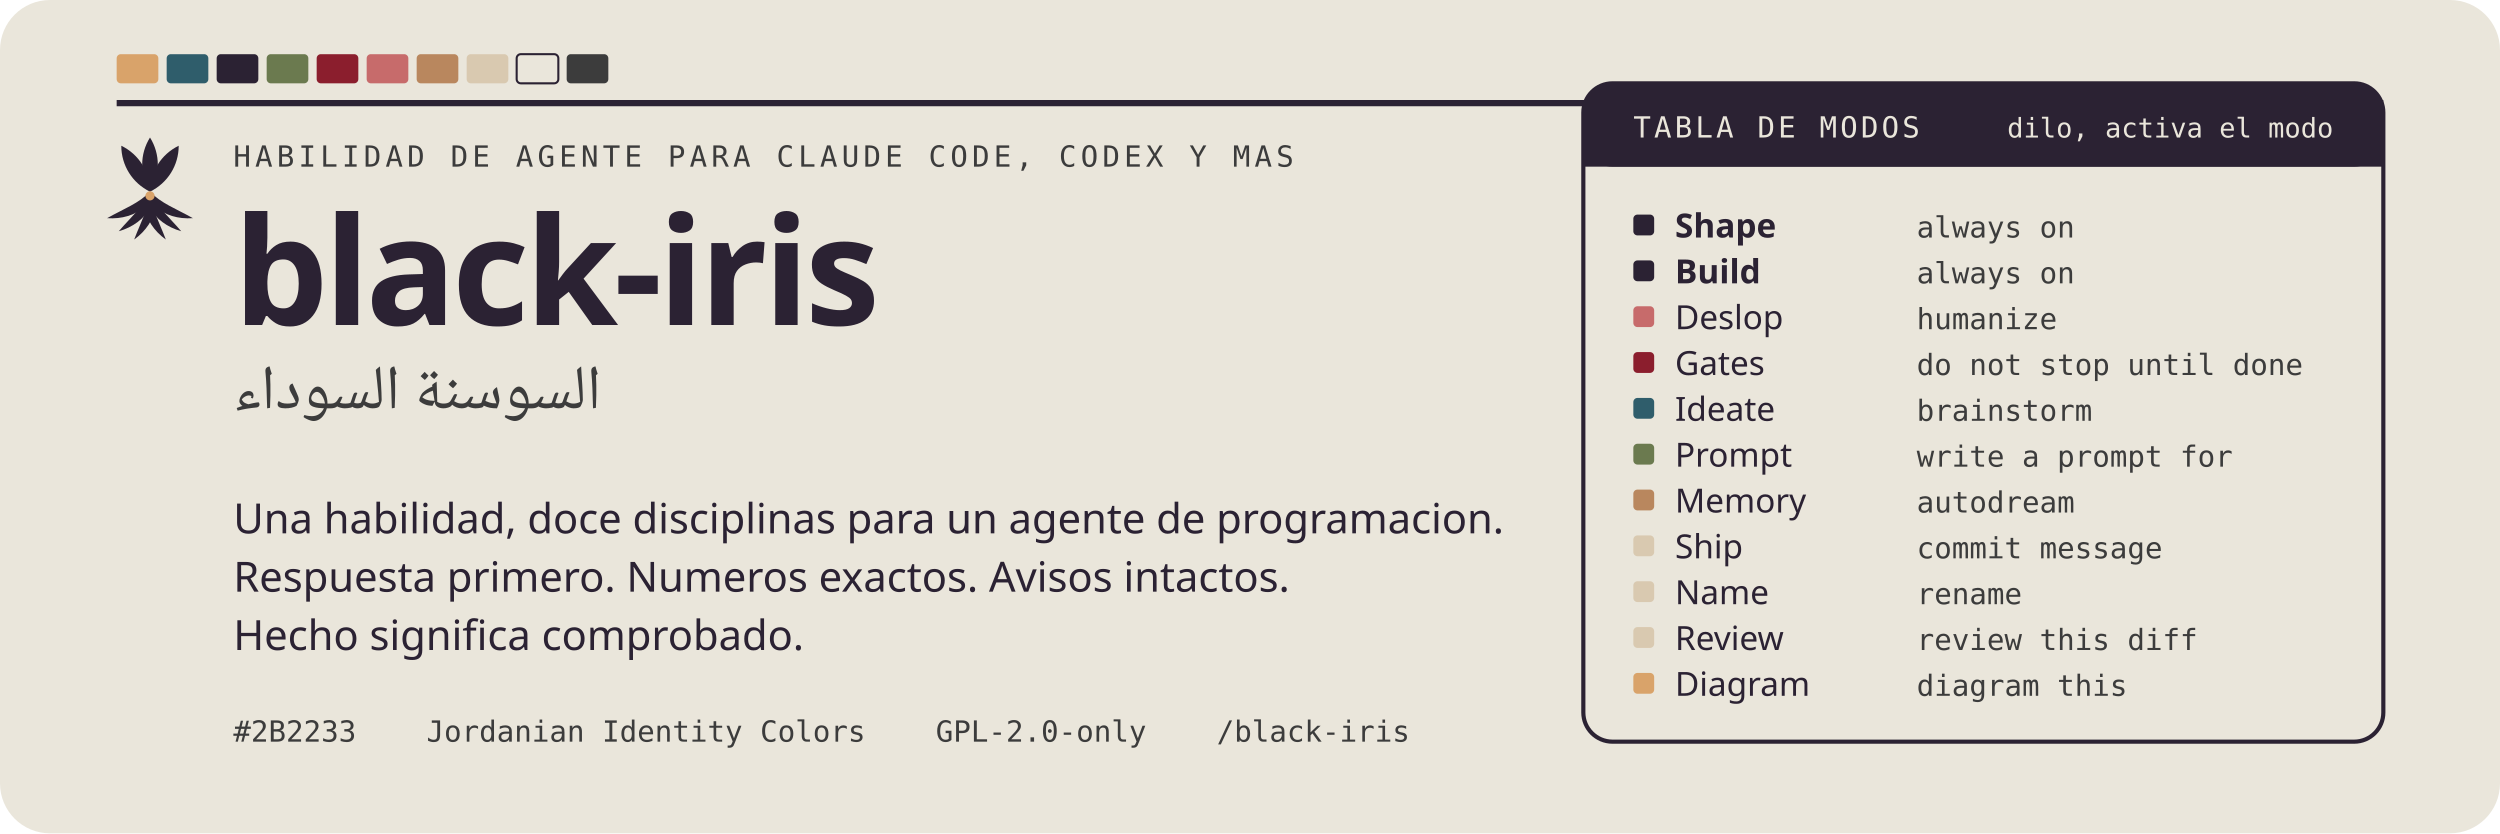
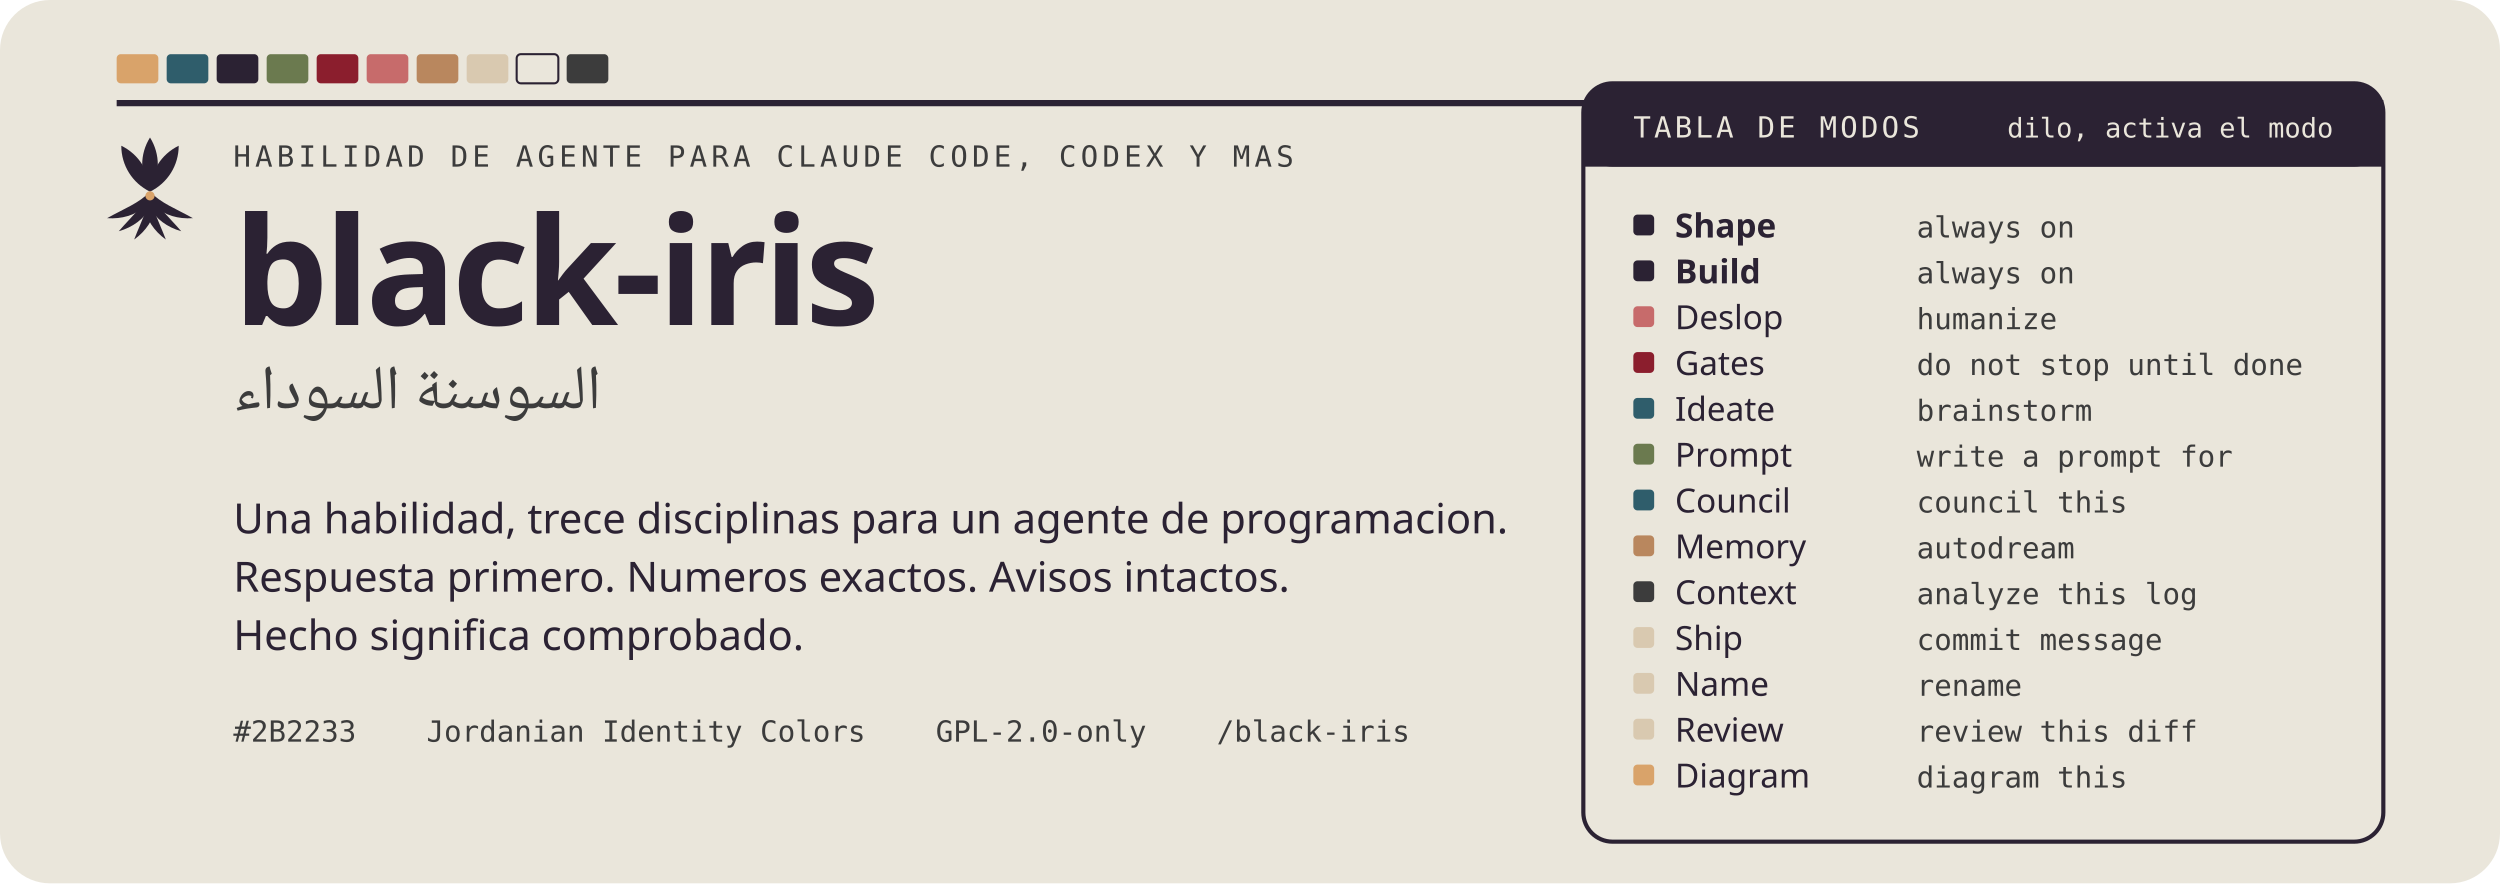
- <svg xmlns="http://www.w3.org/2000/svg" width="1200" height="400" viewBox="0 0 1200 400" role="img" aria-labelledby="title desc">
-   <rect width="1200" height="400" rx="24" fill="#EAE6DB" />
+ <svg xmlns="http://www.w3.org/2000/svg" width="1200" height="424" viewBox="0 0 1200 424" role="img" aria-labelledby="title desc">
+   <rect width="1200" height="424" rx="24" fill="#EAE6DB" />
  <rect x="56" y="48" width="1088" height="3" fill="#2B2233" />
  <g id="identity-strip" transform="translate(56 26)">
    <rect x="0" y="0" width="20" height="14" rx="2" fill="#D9A36A" />
    <rect x="24" y="0" width="20" height="14" rx="2" fill="#2F5D6B" />
    <rect x="48" y="0" width="20" height="14" rx="2" fill="#2B2233" />
    <rect x="72" y="0" width="20" height="14" rx="2" fill="#6B7A4F" />
    <rect x="96" y="0" width="20" height="14" rx="2" fill="#8B1E2D" />
    <rect x="120" y="0" width="20" height="14" rx="2" fill="#C76B6B" />
    <rect x="144" y="0" width="20" height="14" rx="2" fill="#B9875E" />
    <rect x="168" y="0" width="20" height="14" rx="2" fill="#D9C9B0" />
    <rect x="192" y="0" width="20" height="14" rx="2" fill="#EAE6DB" stroke="#2B2233" stroke-width="1" />
    <rect x="216" y="0" width="20" height="14" rx="2" fill="#3C3C3C" />
  </g>
  <g transform="translate(72 92) scale(1.0)" fill="#2B2233">
    <path d="M0,0 C-5,-8 -5,-18 0,-26 C5,-18 5,-8 0,0Z" transform="rotate(-32)" />
    <path d="M0,0 C-5,-8 -5,-18 0,-26 C5,-18 5,-8 0,0Z" transform="rotate(0)" />
    <path d="M0,0 C-5,-8 -5,-18 0,-26 C5,-18 5,-8 0,0Z" transform="rotate(32)" />
    <path d="M0,0 C-3,7 -9,12 -15,19 C-8,17 -3,13 0,8 C3,13 8,17 15,19 C9,12 3,7 0,0Z" transform="rotate(-20)" />
    <path d="M0,0 C-3,7 -9,12 -15,19 C-8,17 -3,13 0,8 C3,13 8,17 15,19 C9,12 3,7 0,0Z" transform="rotate(0)" />
    <path d="M0,0 C-3,7 -9,12 -15,19 C-8,17 -3,13 0,8 C3,13 8,17 15,19 C9,12 3,7 0,0Z" transform="rotate(20)" />
    <circle cx="0" cy="2" r="2.2" fill="#D9A36A" />
  </g>
  <g id="title-block" transform="translate(112 64)">
    <text x="0" y="16" font-family="ui-monospace, SFMono-Regular, Menlo, monospace" font-size="14" letter-spacing="2" fill="#3C3C3C">HABILIDAD DE AGENTE PARA CLAUDE CODE, CODEX Y MAS</text>
    <text x="0" y="92" font-family="-apple-system, BlinkMacSystemFont, 'Segoe UI', 'Noto Sans', 'Noto Naskh Arabic', sans-serif" font-size="72" font-weight="800" letter-spacing="-2" fill="#2B2233">black-iris</text>
    <text x="0" y="132" font-family="-apple-system, BlinkMacSystemFont, 'Segoe UI', 'Noto Sans', 'Noto Naskh Arabic', sans-serif" font-size="30" fill="#3C3C3C">السوسنة السوداء</text>
-     <text x="0" y="192" font-family="-apple-system, BlinkMacSystemFont, 'Segoe UI', 'Noto Sans', 'Noto Naskh Arabic', sans-serif" font-size="20" fill="#2B2233">Una habilidad, doce disciplinas para un agente de programacion.</text>
+     <text x="0" y="192" font-family="-apple-system, BlinkMacSystemFont, 'Segoe UI', 'Noto Sans', 'Noto Naskh Arabic', sans-serif" font-size="20" fill="#2B2233">Una habilidad, trece disciplinas para un agente de programacion.</text>
    <text x="0" y="220" font-family="-apple-system, BlinkMacSystemFont, 'Segoe UI', 'Noto Sans', 'Noto Naskh Arabic', sans-serif" font-size="20" fill="#2B2233">Respuesta primero. Numeros exactos. Avisos intactos.</text>
    <text x="0" y="248" font-family="-apple-system, BlinkMacSystemFont, 'Segoe UI', 'Noto Sans', 'Noto Naskh Arabic', sans-serif" font-size="20" fill="#2B2233">Hecho significa comprobado.</text>
    <text x="0" y="292" xml:space="preserve" font-family="ui-monospace, SFMono-Regular, Menlo, monospace" font-size="14" fill="#3C3C3C">#2B2233    Jordanian Identity Colors    GPL-2.0-only    /black-iris</text>
  </g>
  <g id="project-proof" transform="translate(760 40)">
-     <rect x="0" y="0" width="384" height="316" rx="14" fill="#EAE6DB" stroke="#2B2233" stroke-width="2" />
+     <rect x="0" y="0" width="384" height="364" rx="14" fill="#EAE6DB" stroke="#2B2233" stroke-width="2" />
    <rect x="0" y="0" width="384" height="40" rx="14" fill="#2B2233" />
    <rect x="0" y="26" width="384" height="14" fill="#2B2233" />
    <text x="24" y="26" font-family="ui-monospace, SFMono-Regular, Menlo, monospace" font-size="14" letter-spacing="1.5" fill="#EAE6DB">TABLA DE MODOS</text>
    <text x="360" y="26" text-anchor="end" font-family="ui-monospace, SFMono-Regular, Menlo, monospace" font-size="13" fill="#EAE6DB">dilo, activa el modo</text>
    <rect x="24" y="63" width="10" height="10" rx="2" fill="#2B2233" />
    <text x="44" y="74" font-family="-apple-system, BlinkMacSystemFont, 'Segoe UI', 'Noto Sans', 'Noto Naskh Arabic', sans-serif" font-size="16" font-weight="700" fill="#2B2233">Shape</text>
    <text x="160" y="74" font-family="ui-monospace, SFMono-Regular, Menlo, monospace" font-size="14" fill="#3C3C3C">always on</text>
    <rect x="24" y="85" width="10" height="10" rx="2" fill="#2B2233" />
    <text x="44" y="96" font-family="-apple-system, BlinkMacSystemFont, 'Segoe UI', 'Noto Sans', 'Noto Naskh Arabic', sans-serif" font-size="16" font-weight="700" fill="#2B2233">Build</text>
    <text x="160" y="96" font-family="ui-monospace, SFMono-Regular, Menlo, monospace" font-size="14" fill="#3C3C3C">always on</text>
    <rect x="24" y="107" width="10" height="10" rx="2" fill="#C76B6B" />
    <text x="44" y="118" font-family="-apple-system, BlinkMacSystemFont, 'Segoe UI', 'Noto Sans', 'Noto Naskh Arabic', sans-serif" font-size="16" font-weight="500" fill="#2B2233">Deslop</text>
    <text x="160" y="118" font-family="ui-monospace, SFMono-Regular, Menlo, monospace" font-size="14" fill="#3C3C3C">humanize</text>
    <rect x="24" y="129" width="10" height="10" rx="2" fill="#8B1E2D" />
    <text x="44" y="140" font-family="-apple-system, BlinkMacSystemFont, 'Segoe UI', 'Noto Sans', 'Noto Naskh Arabic', sans-serif" font-size="16" font-weight="500" fill="#2B2233">Gates</text>
    <text x="160" y="140" font-family="ui-monospace, SFMono-Regular, Menlo, monospace" font-size="14" fill="#3C3C3C">do not stop until done</text>
    <rect x="24" y="151" width="10" height="10" rx="2" fill="#2F5D6B" />
    <text x="44" y="162" font-family="-apple-system, BlinkMacSystemFont, 'Segoe UI', 'Noto Sans', 'Noto Naskh Arabic', sans-serif" font-size="16" font-weight="500" fill="#2B2233">Ideate</text>
    <text x="160" y="162" font-family="ui-monospace, SFMono-Regular, Menlo, monospace" font-size="14" fill="#3C3C3C">brainstorm</text>
    <rect x="24" y="173" width="10" height="10" rx="2" fill="#6B7A4F" />
    <text x="44" y="184" font-family="-apple-system, BlinkMacSystemFont, 'Segoe UI', 'Noto Sans', 'Noto Naskh Arabic', sans-serif" font-size="16" font-weight="500" fill="#2B2233">Prompt</text>
    <text x="160" y="184" font-family="ui-monospace, SFMono-Regular, Menlo, monospace" font-size="14" fill="#3C3C3C">write a prompt for</text>
-     <rect x="24" y="195" width="10" height="10" rx="2" fill="#B9875E" />
-     <text x="44" y="206" font-family="-apple-system, BlinkMacSystemFont, 'Segoe UI', 'Noto Sans', 'Noto Naskh Arabic', sans-serif" font-size="16" font-weight="500" fill="#2B2233">Memory</text>
-     <text x="160" y="206" font-family="ui-monospace, SFMono-Regular, Menlo, monospace" font-size="14" fill="#3C3C3C">autodream</text>
-     <rect x="24" y="217" width="10" height="10" rx="2" fill="#D9C9B0" />
-     <text x="44" y="228" font-family="-apple-system, BlinkMacSystemFont, 'Segoe UI', 'Noto Sans', 'Noto Naskh Arabic', sans-serif" font-size="16" font-weight="500" fill="#2B2233">Ship</text>
-     <text x="160" y="228" font-family="ui-monospace, SFMono-Regular, Menlo, monospace" font-size="14" fill="#3C3C3C">commit message</text>
-     <rect x="24" y="239" width="10" height="10" rx="2" fill="#D9C9B0" />
-     <text x="44" y="250" font-family="-apple-system, BlinkMacSystemFont, 'Segoe UI', 'Noto Sans', 'Noto Naskh Arabic', sans-serif" font-size="16" font-weight="500" fill="#2B2233">Name</text>
-     <text x="160" y="250" font-family="ui-monospace, SFMono-Regular, Menlo, monospace" font-size="14" fill="#3C3C3C">rename</text>
+     <rect x="24" y="195" width="10" height="10" rx="2" fill="#2F5D6B" />
+     <text x="44" y="206" font-family="-apple-system, BlinkMacSystemFont, 'Segoe UI', 'Noto Sans', 'Noto Naskh Arabic', sans-serif" font-size="16" font-weight="500" fill="#2B2233">Council</text>
+     <text x="160" y="206" font-family="ui-monospace, SFMono-Regular, Menlo, monospace" font-size="14" fill="#3C3C3C">council this</text>
+     <rect x="24" y="217" width="10" height="10" rx="2" fill="#B9875E" />
+     <text x="44" y="228" font-family="-apple-system, BlinkMacSystemFont, 'Segoe UI', 'Noto Sans', 'Noto Naskh Arabic', sans-serif" font-size="16" font-weight="500" fill="#2B2233">Memory</text>
+     <text x="160" y="228" font-family="ui-monospace, SFMono-Regular, Menlo, monospace" font-size="14" fill="#3C3C3C">autodream</text>
+     <rect x="24" y="239" width="10" height="10" rx="2" fill="#3C3C3C" />
+     <text x="44" y="250" font-family="-apple-system, BlinkMacSystemFont, 'Segoe UI', 'Noto Sans', 'Noto Naskh Arabic', sans-serif" font-size="16" font-weight="500" fill="#2B2233">Context</text>
+     <text x="160" y="250" font-family="ui-monospace, SFMono-Regular, Menlo, monospace" font-size="14" fill="#3C3C3C">analyze this log</text>
    <rect x="24" y="261" width="10" height="10" rx="2" fill="#D9C9B0" />
-     <text x="44" y="272" font-family="-apple-system, BlinkMacSystemFont, 'Segoe UI', 'Noto Sans', 'Noto Naskh Arabic', sans-serif" font-size="16" font-weight="500" fill="#2B2233">Review</text>
-     <text x="160" y="272" font-family="ui-monospace, SFMono-Regular, Menlo, monospace" font-size="14" fill="#3C3C3C">review this diff</text>
-     <rect x="24" y="283" width="10" height="10" rx="2" fill="#D9A36A" />
-     <text x="44" y="294" font-family="-apple-system, BlinkMacSystemFont, 'Segoe UI', 'Noto Sans', 'Noto Naskh Arabic', sans-serif" font-size="16" font-weight="500" fill="#2B2233">Diagram</text>
-     <text x="160" y="294" font-family="ui-monospace, SFMono-Regular, Menlo, monospace" font-size="14" fill="#3C3C3C">diagram this</text>
+     <text x="44" y="272" font-family="-apple-system, BlinkMacSystemFont, 'Segoe UI', 'Noto Sans', 'Noto Naskh Arabic', sans-serif" font-size="16" font-weight="500" fill="#2B2233">Ship</text>
+     <text x="160" y="272" font-family="ui-monospace, SFMono-Regular, Menlo, monospace" font-size="14" fill="#3C3C3C">commit message</text>
+     <rect x="24" y="283" width="10" height="10" rx="2" fill="#D9C9B0" />
+     <text x="44" y="294" font-family="-apple-system, BlinkMacSystemFont, 'Segoe UI', 'Noto Sans', 'Noto Naskh Arabic', sans-serif" font-size="16" font-weight="500" fill="#2B2233">Name</text>
+     <text x="160" y="294" font-family="ui-monospace, SFMono-Regular, Menlo, monospace" font-size="14" fill="#3C3C3C">rename</text>
+     <rect x="24" y="305" width="10" height="10" rx="2" fill="#D9C9B0" />
+     <text x="44" y="316" font-family="-apple-system, BlinkMacSystemFont, 'Segoe UI', 'Noto Sans', 'Noto Naskh Arabic', sans-serif" font-size="16" font-weight="500" fill="#2B2233">Review</text>
+     <text x="160" y="316" font-family="ui-monospace, SFMono-Regular, Menlo, monospace" font-size="14" fill="#3C3C3C">review this diff</text>
+     <rect x="24" y="327" width="10" height="10" rx="2" fill="#D9A36A" />
+     <text x="44" y="338" font-family="-apple-system, BlinkMacSystemFont, 'Segoe UI', 'Noto Sans', 'Noto Naskh Arabic', sans-serif" font-size="16" font-weight="500" fill="#2B2233">Diagram</text>
+     <text x="160" y="338" font-family="ui-monospace, SFMono-Regular, Menlo, monospace" font-size="14" fill="#3C3C3C">diagram this</text>
  </g>
</svg>
